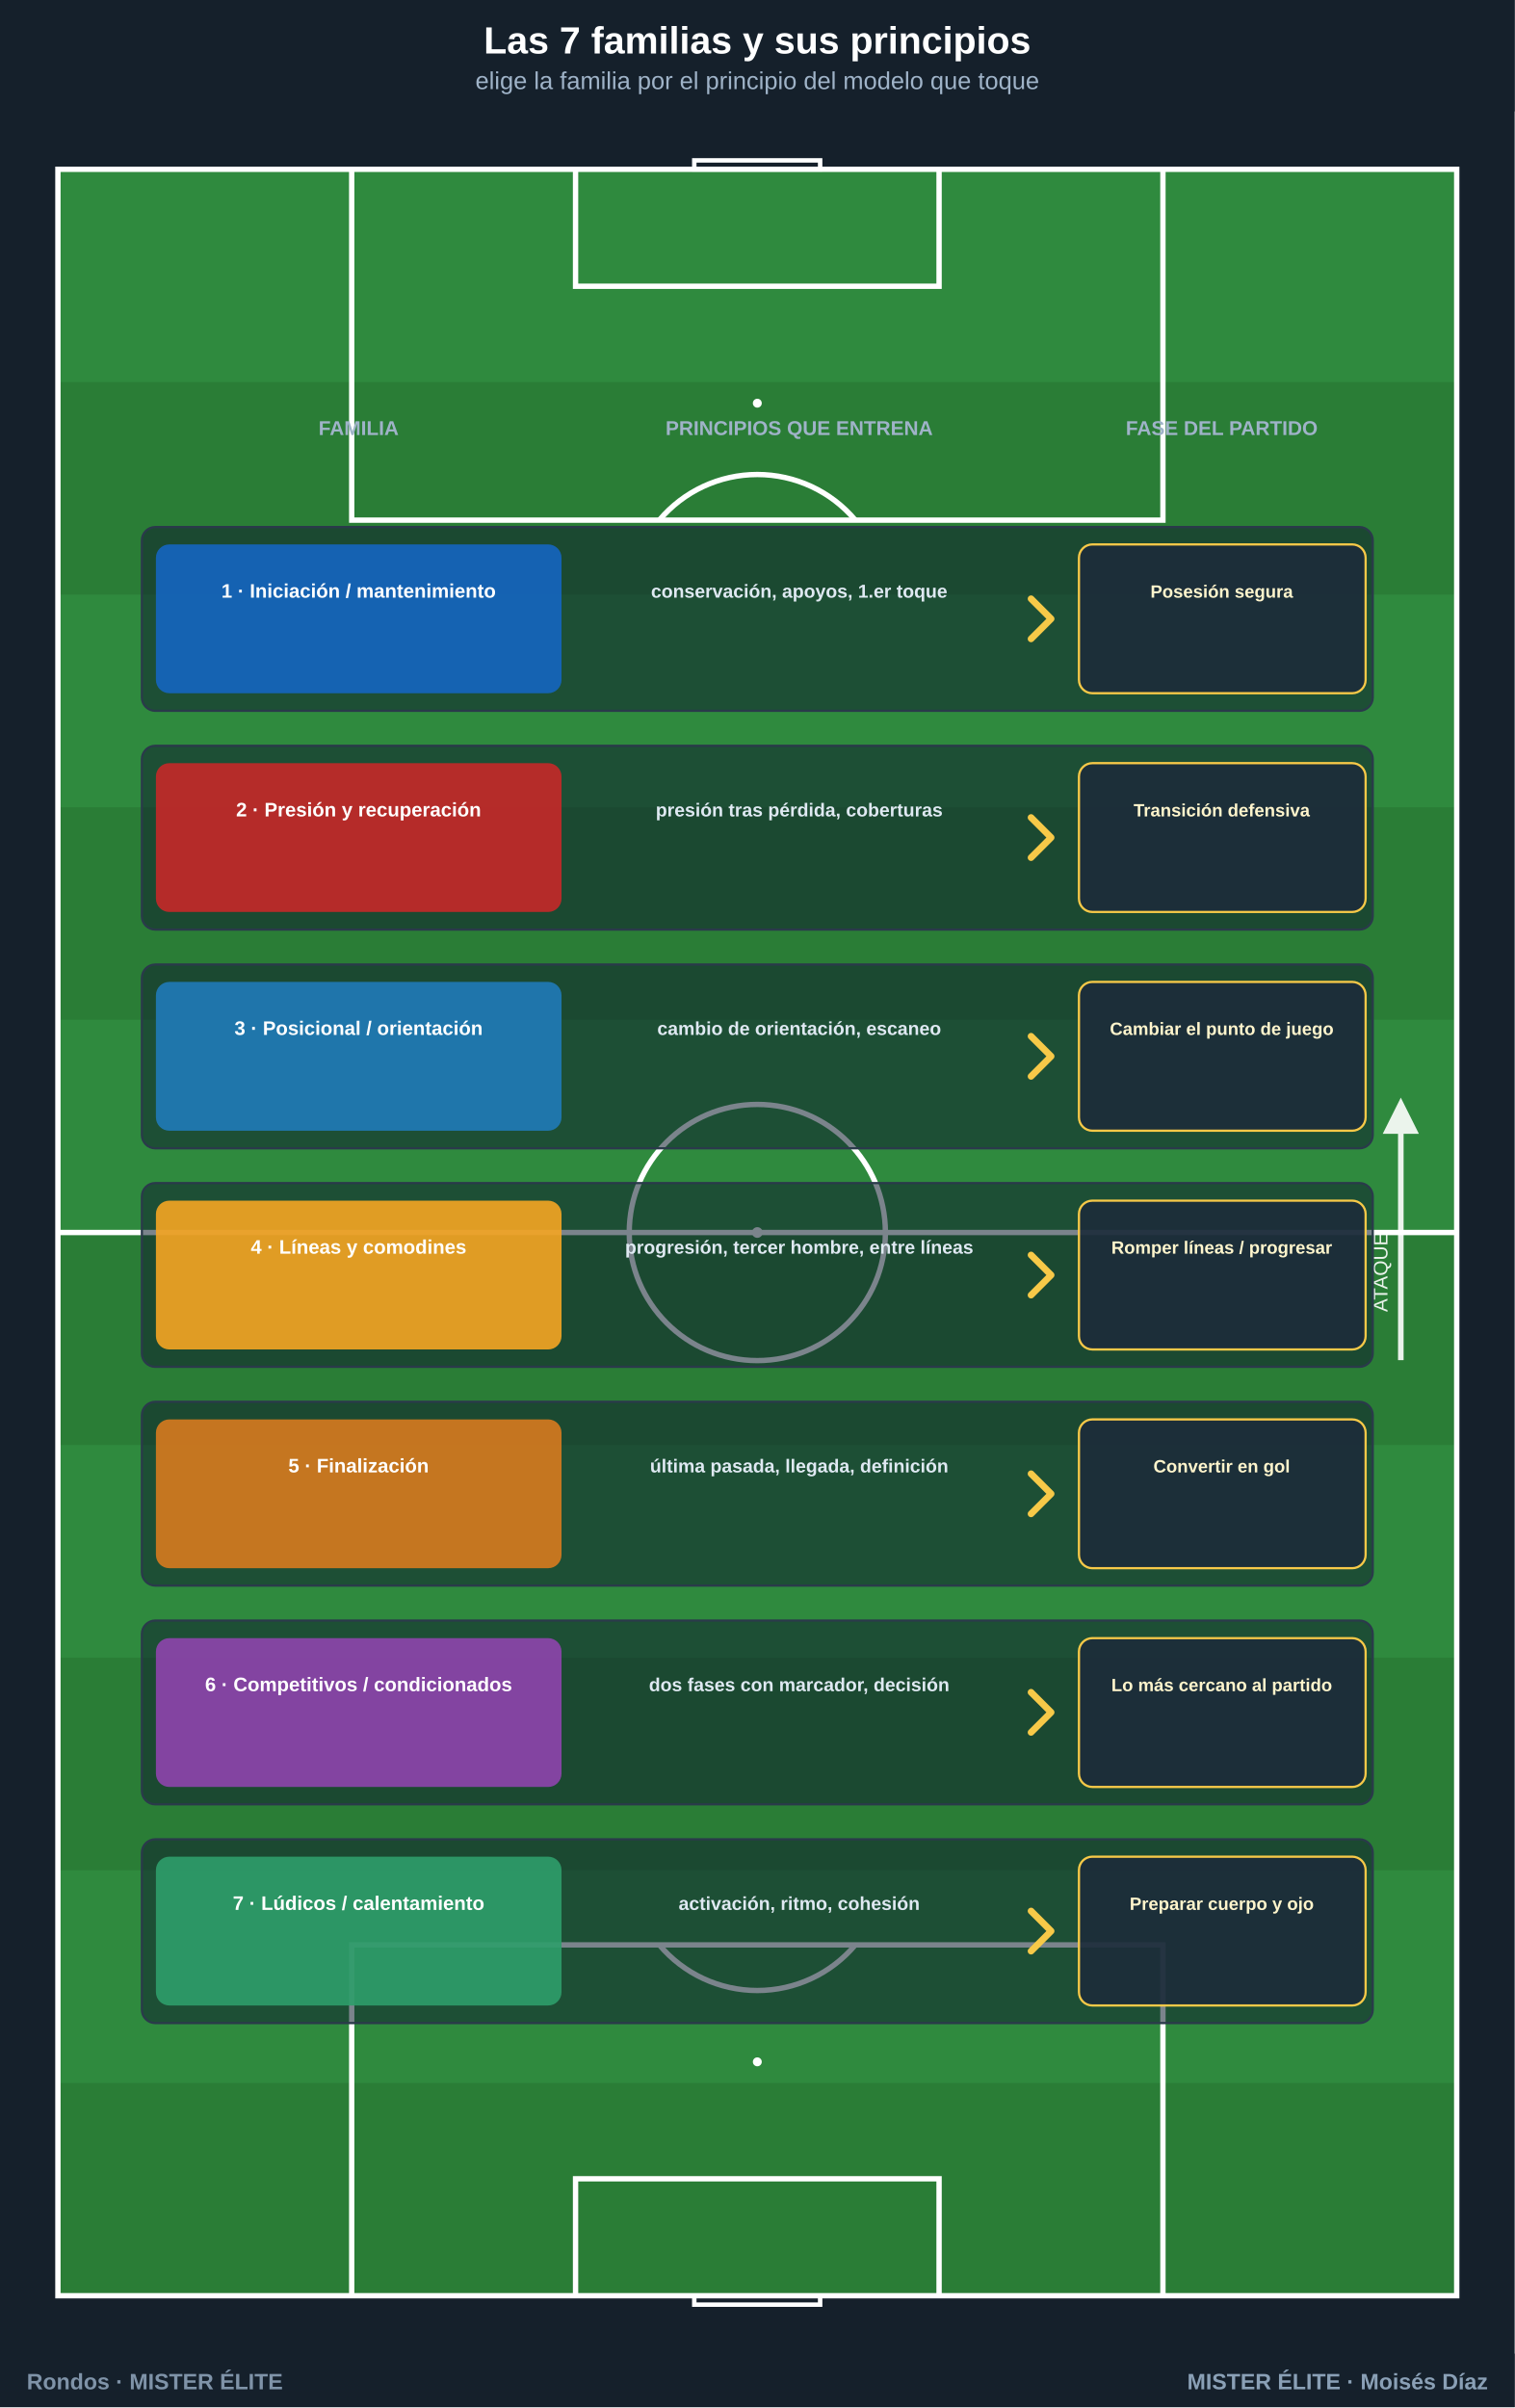
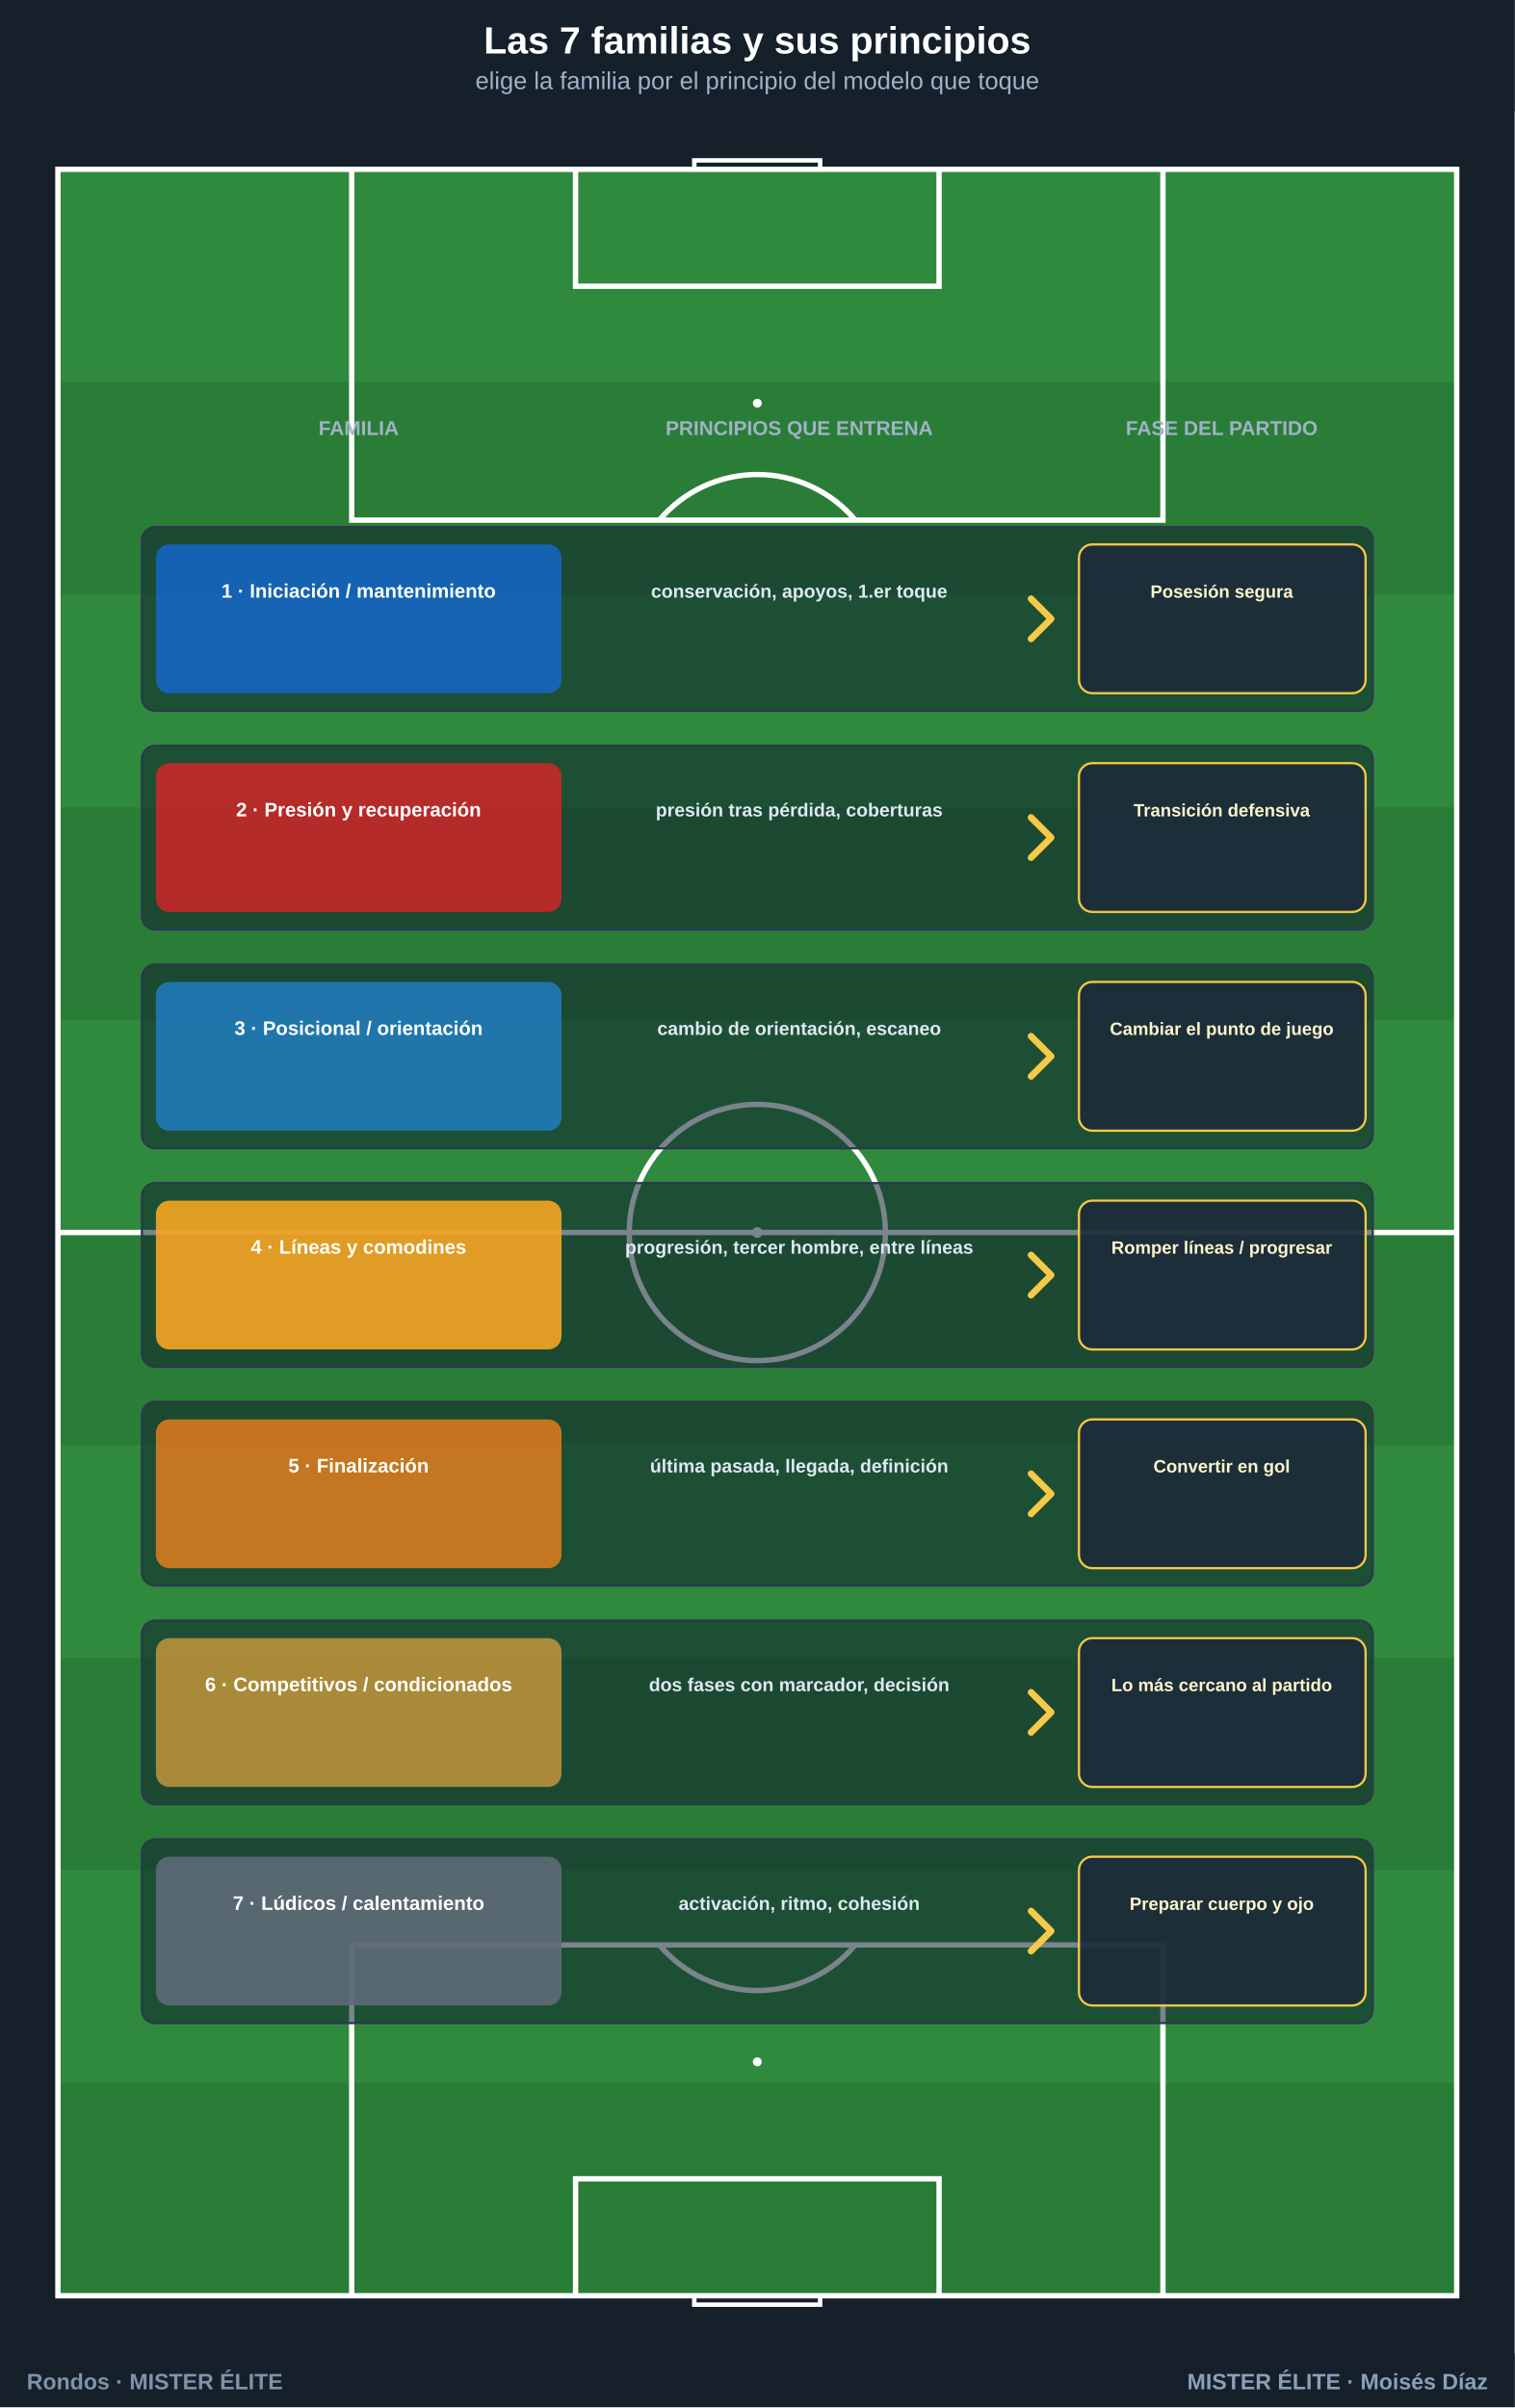
<svg xmlns="http://www.w3.org/2000/svg" viewBox="0 0 680 1081" width="680" height="1081" font-family="Segoe UI,Arial,sans-serif">
  <defs>
    <linearGradient id="sky" x1="0" y1="0" x2="0" y2="1">
      <stop offset="0" stop-color="#2f8a3e" />
      <stop offset="1" stop-color="#2b8139" />
    </linearGradient>
    <marker id="ah_pass" viewBox="0 0 10 10" refX="8" refY="5" markerWidth="6.5" markerHeight="6.5" orient="auto-start-reverse">
      <path d="M0,0 L10,5 L0,10 z" fill="#ffd54a" />
    </marker>
    <marker id="ah_run" viewBox="0 0 10 10" refX="8" refY="5" markerWidth="6.5" markerHeight="6.5" orient="auto-start-reverse">
      <path d="M0,0 L10,5 L0,10 z" fill="#ffffff" />
    </marker>
    <marker id="ah_drive" viewBox="0 0 10 10" refX="8" refY="5" markerWidth="6.5" markerHeight="6.5" orient="auto-start-reverse">
      <path d="M0,0 L10,5 L0,10 z" fill="#7ee0ff" />
    </marker>
    <marker id="ah_white" viewBox="0 0 10 10" refX="8" refY="5" markerWidth="6.5" markerHeight="6.5" orient="auto-start-reverse">
      <path d="M0,0 L10,5 L0,10 z" fill="#ffffff" />
    </marker>
  </defs>
  <rect x="0.0" y="0.0" width="680.0" height="1080.6" fill="#15202b" />
  <rect x="26.0" y="76.0" width="628.0" height="96.0" fill="#2f8a3e" />
  <rect x="26.0" y="171.5" width="628.0" height="96.0" fill="#2a7d36" />
  <rect x="26.0" y="266.9" width="628.0" height="96.0" fill="#2f8a3e" />
  <rect x="26.0" y="362.4" width="628.0" height="96.0" fill="#2a7d36" />
  <rect x="26.0" y="457.8" width="628.0" height="96.0" fill="#2f8a3e" />
  <rect x="26.0" y="553.3" width="628.0" height="96.0" fill="#2a7d36" />
  <rect x="26.0" y="648.7" width="628.0" height="96.0" fill="#2f8a3e" />
  <rect x="26.0" y="744.2" width="628.0" height="96.0" fill="#2a7d36" />
  <rect x="26.0" y="839.6" width="628.0" height="96.0" fill="#2f8a3e" />
  <rect x="26.0" y="935.1" width="628.0" height="96.0" fill="#2a7d36" />
  <rect x="26.0" y="76.0" width="628.0" height="954.6" fill="none" stroke="#ffffff" stroke-width="2.4" />
  <line x1="26.0" y1="553.3" x2="654.0" y2="553.3" stroke="#ffffff" stroke-width="2.4" opacity="1" />
  <circle cx="340.0" cy="553.3" r="57.5" fill="none" stroke="#ffffff" stroke-width="2.4" />
  <circle cx="340.0" cy="553.3" r="2.4" fill="#ffffff" />
  <path d="M157.9,76.0 L157.9,233.5 L522.1,233.5 L522.1,76.0" fill="none" stroke="#ffffff" stroke-width="2.4" />
  <path d="M258.4,76.0 L258.4,128.5 L421.6,128.5 L421.6,76.0" fill="none" stroke="#ffffff" stroke-width="2.4" />
  <circle cx="340.0" cy="181.0" r="2.0" fill="#ffffff" />
  <rect x="311.7" y="72.0" width="56.5" height="4" fill="none" stroke="#ffffff" stroke-width="2" />
  <path d="M296.0,233.5 A57.5,57.5 0 0 1 384.0,233.5" fill="none" stroke="#ffffff" stroke-width="2.4" />
  <path d="M157.9,1030.6 L157.9,873.1 L522.1,873.1 L522.1,1030.6" fill="none" stroke="#ffffff" stroke-width="2.4" />
  <path d="M258.4,1030.6 L258.4,978.1 L421.6,978.1 L421.6,1030.6" fill="none" stroke="#ffffff" stroke-width="2.4" />
  <circle cx="340.0" cy="925.6" r="2.0" fill="#ffffff" />
  <rect x="311.7" y="1030.6" width="56.5" height="4" fill="none" stroke="#ffffff" stroke-width="2" />
  <path d="M296.0,873.1 A57.5,57.5 0 0 0 384.0,873.1" fill="none" stroke="#ffffff" stroke-width="2.4" />
  <rect x="0.0" y="0.0" width="680.0" height="50.0" fill="#15202b" />
  <text x="340.0" y="24.0" font-family="Segoe UI,Arial,sans-serif" font-size="17" font-weight="800" fill="#ffffff" text-anchor="middle">Las 7 familias y sus principios</text>
  <text x="340.0" y="40.0" font-family="Segoe UI,Arial,sans-serif" font-size="11" font-weight="500" fill="#9fb3c8" text-anchor="middle">elige la familia por el principio del modelo que toque</text>
  <rect x="0.0" y="1056.6" width="680.0" height="24.0" fill="#15202b" />
  <text x="668.0" y="1072.6" font-family="Segoe UI,Arial,sans-serif" font-size="10" font-weight="700" fill="#8aa0b6" text-anchor="end">MISTER ÉLITE · Moisés Díaz</text>
  <text x="12.0" y="1072.6" font-family="Segoe UI,Arial,sans-serif" font-size="10" font-weight="600" fill="#7f93a8" text-anchor="start">Rondos · MISTER ÉLITE</text>
-   <g opacity="0.9">
-     <line x1="628.9" y1="610.6" x2="628.9" y2="496.0" stroke="#ffffff" stroke-width="2.5" marker-end="url(#ah_white)" />
-     <text x="622.9" y="553.3" font-family="Segoe UI,Arial" font-size="9" fill="#ffffff" text-anchor="end" transform="rotate(-90 622.9 553.3)">ATAQUE</text>
-   </g>
  <rect x="63.7" y="236.6" width="552.6" height="82.5" rx="6" fill="#10202e" fill-opacity="0.55" stroke="#2a3a4a" stroke-width="1" />
  <rect x="70.0" y="244.4" width="182.1" height="66.8" rx="6" fill="#1565c0" fill-opacity="0.9" />
  <text x="161.0" y="268.3" font-family="Segoe UI,Arial,sans-serif" font-size="8.8" font-weight="800" fill="#fff" text-anchor="middle">1 · Iniciación / mantenimiento</text>
  <text x="358.8" y="268.3" font-family="Segoe UI,Arial,sans-serif" font-size="8.4" font-weight="600" fill="#dfe9f2" text-anchor="middle">conservación, apoyos, 1.er toque</text>
  <path d="M462.9,268.8 L471.9,277.8 L462.9,286.8" fill="none" stroke="#f7c948" stroke-width="3" stroke-linecap="round" stroke-linejoin="round" />
  <rect x="484.4" y="244.4" width="128.7" height="66.8" rx="6" fill="#1c2c3a" fill-opacity="0.9" stroke="#f7c948" stroke-width="1" />
  <text x="548.5" y="268.3" font-family="Segoe UI,Arial,sans-serif" font-size="8.0" font-weight="700" fill="#fff5cc" text-anchor="middle">Posesión segura</text>
  <rect x="63.7" y="334.8" width="552.6" height="82.5" rx="6" fill="#10202e" fill-opacity="0.55" stroke="#2a3a4a" stroke-width="1" />
  <rect x="70.0" y="342.6" width="182.1" height="66.8" rx="6" fill="#c62828" fill-opacity="0.9" />
  <text x="161.0" y="366.5" font-family="Segoe UI,Arial,sans-serif" font-size="8.8" font-weight="800" fill="#fff" text-anchor="middle">2 · Presión y recuperación</text>
  <text x="358.8" y="366.5" font-family="Segoe UI,Arial,sans-serif" font-size="8.4" font-weight="600" fill="#dfe9f2" text-anchor="middle">presión tras pérdida, coberturas</text>
  <path d="M462.9,367.0 L471.9,376.0 L462.9,385.0" fill="none" stroke="#f7c948" stroke-width="3" stroke-linecap="round" stroke-linejoin="round" />
  <rect x="484.4" y="342.6" width="128.7" height="66.8" rx="6" fill="#1c2c3a" fill-opacity="0.9" stroke="#f7c948" stroke-width="1" />
  <text x="548.5" y="366.5" font-family="Segoe UI,Arial,sans-serif" font-size="8.0" font-weight="700" fill="#fff5cc" text-anchor="middle">Transición defensiva</text>
  <rect x="63.7" y="433.0" width="552.6" height="82.5" rx="6" fill="#10202e" fill-opacity="0.55" stroke="#2a3a4a" stroke-width="1" />
  <rect x="70.0" y="440.8" width="182.1" height="66.8" rx="6" fill="#1f7ab8" fill-opacity="0.9" />
  <text x="161.0" y="464.6" font-family="Segoe UI,Arial,sans-serif" font-size="8.8" font-weight="800" fill="#fff" text-anchor="middle">3 · Posicional / orientación</text>
  <text x="358.8" y="464.6" font-family="Segoe UI,Arial,sans-serif" font-size="8.4" font-weight="600" fill="#dfe9f2" text-anchor="middle">cambio de orientación, escaneo</text>
  <path d="M462.9,465.2 L471.9,474.2 L462.9,483.2" fill="none" stroke="#f7c948" stroke-width="3" stroke-linecap="round" stroke-linejoin="round" />
  <rect x="484.4" y="440.8" width="128.7" height="66.8" rx="6" fill="#1c2c3a" fill-opacity="0.9" stroke="#f7c948" stroke-width="1" />
  <text x="548.5" y="464.6" font-family="Segoe UI,Arial,sans-serif" font-size="8.0" font-weight="700" fill="#fff5cc" text-anchor="middle">Cambiar el punto de juego</text>
  <rect x="63.7" y="531.1" width="552.6" height="82.5" rx="6" fill="#10202e" fill-opacity="0.55" stroke="#2a3a4a" stroke-width="1" />
  <rect x="70.0" y="539.0" width="182.1" height="66.8" rx="6" fill="#f5a623" fill-opacity="0.9" />
  <text x="161.0" y="562.8" font-family="Segoe UI,Arial,sans-serif" font-size="8.8" font-weight="800" fill="#fff" text-anchor="middle">4 · Líneas y comodines</text>
  <text x="358.8" y="562.8" font-family="Segoe UI,Arial,sans-serif" font-size="8.4" font-weight="600" fill="#dfe9f2" text-anchor="middle">progresión, tercer hombre, entre líneas</text>
  <path d="M462.9,563.4 L471.9,572.4 L462.9,581.4" fill="none" stroke="#f7c948" stroke-width="3" stroke-linecap="round" stroke-linejoin="round" />
  <rect x="484.4" y="539.0" width="128.7" height="66.8" rx="6" fill="#1c2c3a" fill-opacity="0.9" stroke="#f7c948" stroke-width="1" />
  <text x="548.5" y="562.8" font-family="Segoe UI,Arial,sans-serif" font-size="8.0" font-weight="700" fill="#fff5cc" text-anchor="middle">Romper líneas / progresar</text>
  <rect x="63.7" y="629.3" width="552.6" height="82.5" rx="6" fill="#10202e" fill-opacity="0.55" stroke="#2a3a4a" stroke-width="1" />
  <rect x="70.0" y="637.2" width="182.1" height="66.8" rx="6" fill="#d77a1e" fill-opacity="0.9" />
  <text x="161.0" y="661.0" font-family="Segoe UI,Arial,sans-serif" font-size="8.8" font-weight="800" fill="#fff" text-anchor="middle">5 · Finalización</text>
  <text x="358.8" y="661.0" font-family="Segoe UI,Arial,sans-serif" font-size="8.4" font-weight="600" fill="#dfe9f2" text-anchor="middle">última pasada, llegada, definición</text>
  <path d="M462.9,661.6 L471.9,670.6 L462.9,679.6" fill="none" stroke="#f7c948" stroke-width="3" stroke-linecap="round" stroke-linejoin="round" />
  <rect x="484.4" y="637.2" width="128.7" height="66.8" rx="6" fill="#1c2c3a" fill-opacity="0.9" stroke="#f7c948" stroke-width="1" />
  <text x="548.5" y="661.0" font-family="Segoe UI,Arial,sans-serif" font-size="8.0" font-weight="700" fill="#fff5cc" text-anchor="middle">Convertir en gol</text>
  <rect x="63.7" y="727.5" width="552.6" height="82.5" rx="6" fill="#10202e" fill-opacity="0.55" stroke="#2a3a4a" stroke-width="1" />
-   <rect x="70.0" y="735.4" width="182.1" height="66.8" rx="6" fill="#8e44ad" fill-opacity="0.9" />
+   <rect x="70.0" y="735.4" width="182.1" height="66.8" rx="6" fill="#b8923a" fill-opacity="0.9" />
  <text x="161.0" y="759.2" font-family="Segoe UI,Arial,sans-serif" font-size="8.8" font-weight="800" fill="#fff" text-anchor="middle">6 · Competitivos / condicionados</text>
  <text x="358.8" y="759.2" font-family="Segoe UI,Arial,sans-serif" font-size="8.4" font-weight="600" fill="#dfe9f2" text-anchor="middle">dos fases con marcador, decisión</text>
  <path d="M462.9,759.7 L471.9,768.7 L462.9,777.7" fill="none" stroke="#f7c948" stroke-width="3" stroke-linecap="round" stroke-linejoin="round" />
  <rect x="484.4" y="735.4" width="128.7" height="66.8" rx="6" fill="#1c2c3a" fill-opacity="0.9" stroke="#f7c948" stroke-width="1" />
  <text x="548.5" y="759.2" font-family="Segoe UI,Arial,sans-serif" font-size="8.0" font-weight="700" fill="#fff5cc" text-anchor="middle">Lo más cercano al partido</text>
  <rect x="63.7" y="825.7" width="552.6" height="82.5" rx="6" fill="#10202e" fill-opacity="0.55" stroke="#2a3a4a" stroke-width="1" />
-   <rect x="70.0" y="833.5" width="182.1" height="66.8" rx="6" fill="#2e9e6b" fill-opacity="0.9" />
+   <rect x="70.0" y="833.5" width="182.1" height="66.8" rx="6" fill="#5d6b78" fill-opacity="0.9" />
  <text x="161.0" y="857.4" font-family="Segoe UI,Arial,sans-serif" font-size="8.8" font-weight="800" fill="#fff" text-anchor="middle">7 · Lúdicos / calentamiento</text>
  <text x="358.8" y="857.4" font-family="Segoe UI,Arial,sans-serif" font-size="8.4" font-weight="600" fill="#dfe9f2" text-anchor="middle">activación, ritmo, cohesión</text>
  <path d="M462.9,857.9 L471.9,866.9 L462.9,875.9" fill="none" stroke="#f7c948" stroke-width="3" stroke-linecap="round" stroke-linejoin="round" />
  <rect x="484.4" y="833.5" width="128.7" height="66.8" rx="6" fill="#1c2c3a" fill-opacity="0.9" stroke="#f7c948" stroke-width="1" />
  <text x="548.5" y="857.4" font-family="Segoe UI,Arial,sans-serif" font-size="8.0" font-weight="700" fill="#fff5cc" text-anchor="middle">Preparar cuerpo y ojo</text>
  <text x="161.0" y="195.3" font-family="Segoe UI,Arial,sans-serif" font-size="9" font-weight="800" fill="#9fb3c8" text-anchor="middle">FAMILIA</text>
  <text x="358.8" y="195.3" font-family="Segoe UI,Arial,sans-serif" font-size="9" font-weight="800" fill="#9fb3c8" text-anchor="middle">PRINCIPIOS QUE ENTRENA</text>
  <text x="548.5" y="195.3" font-family="Segoe UI,Arial,sans-serif" font-size="9" font-weight="800" fill="#9fb3c8" text-anchor="middle">FASE DEL PARTIDO</text>
</svg>
